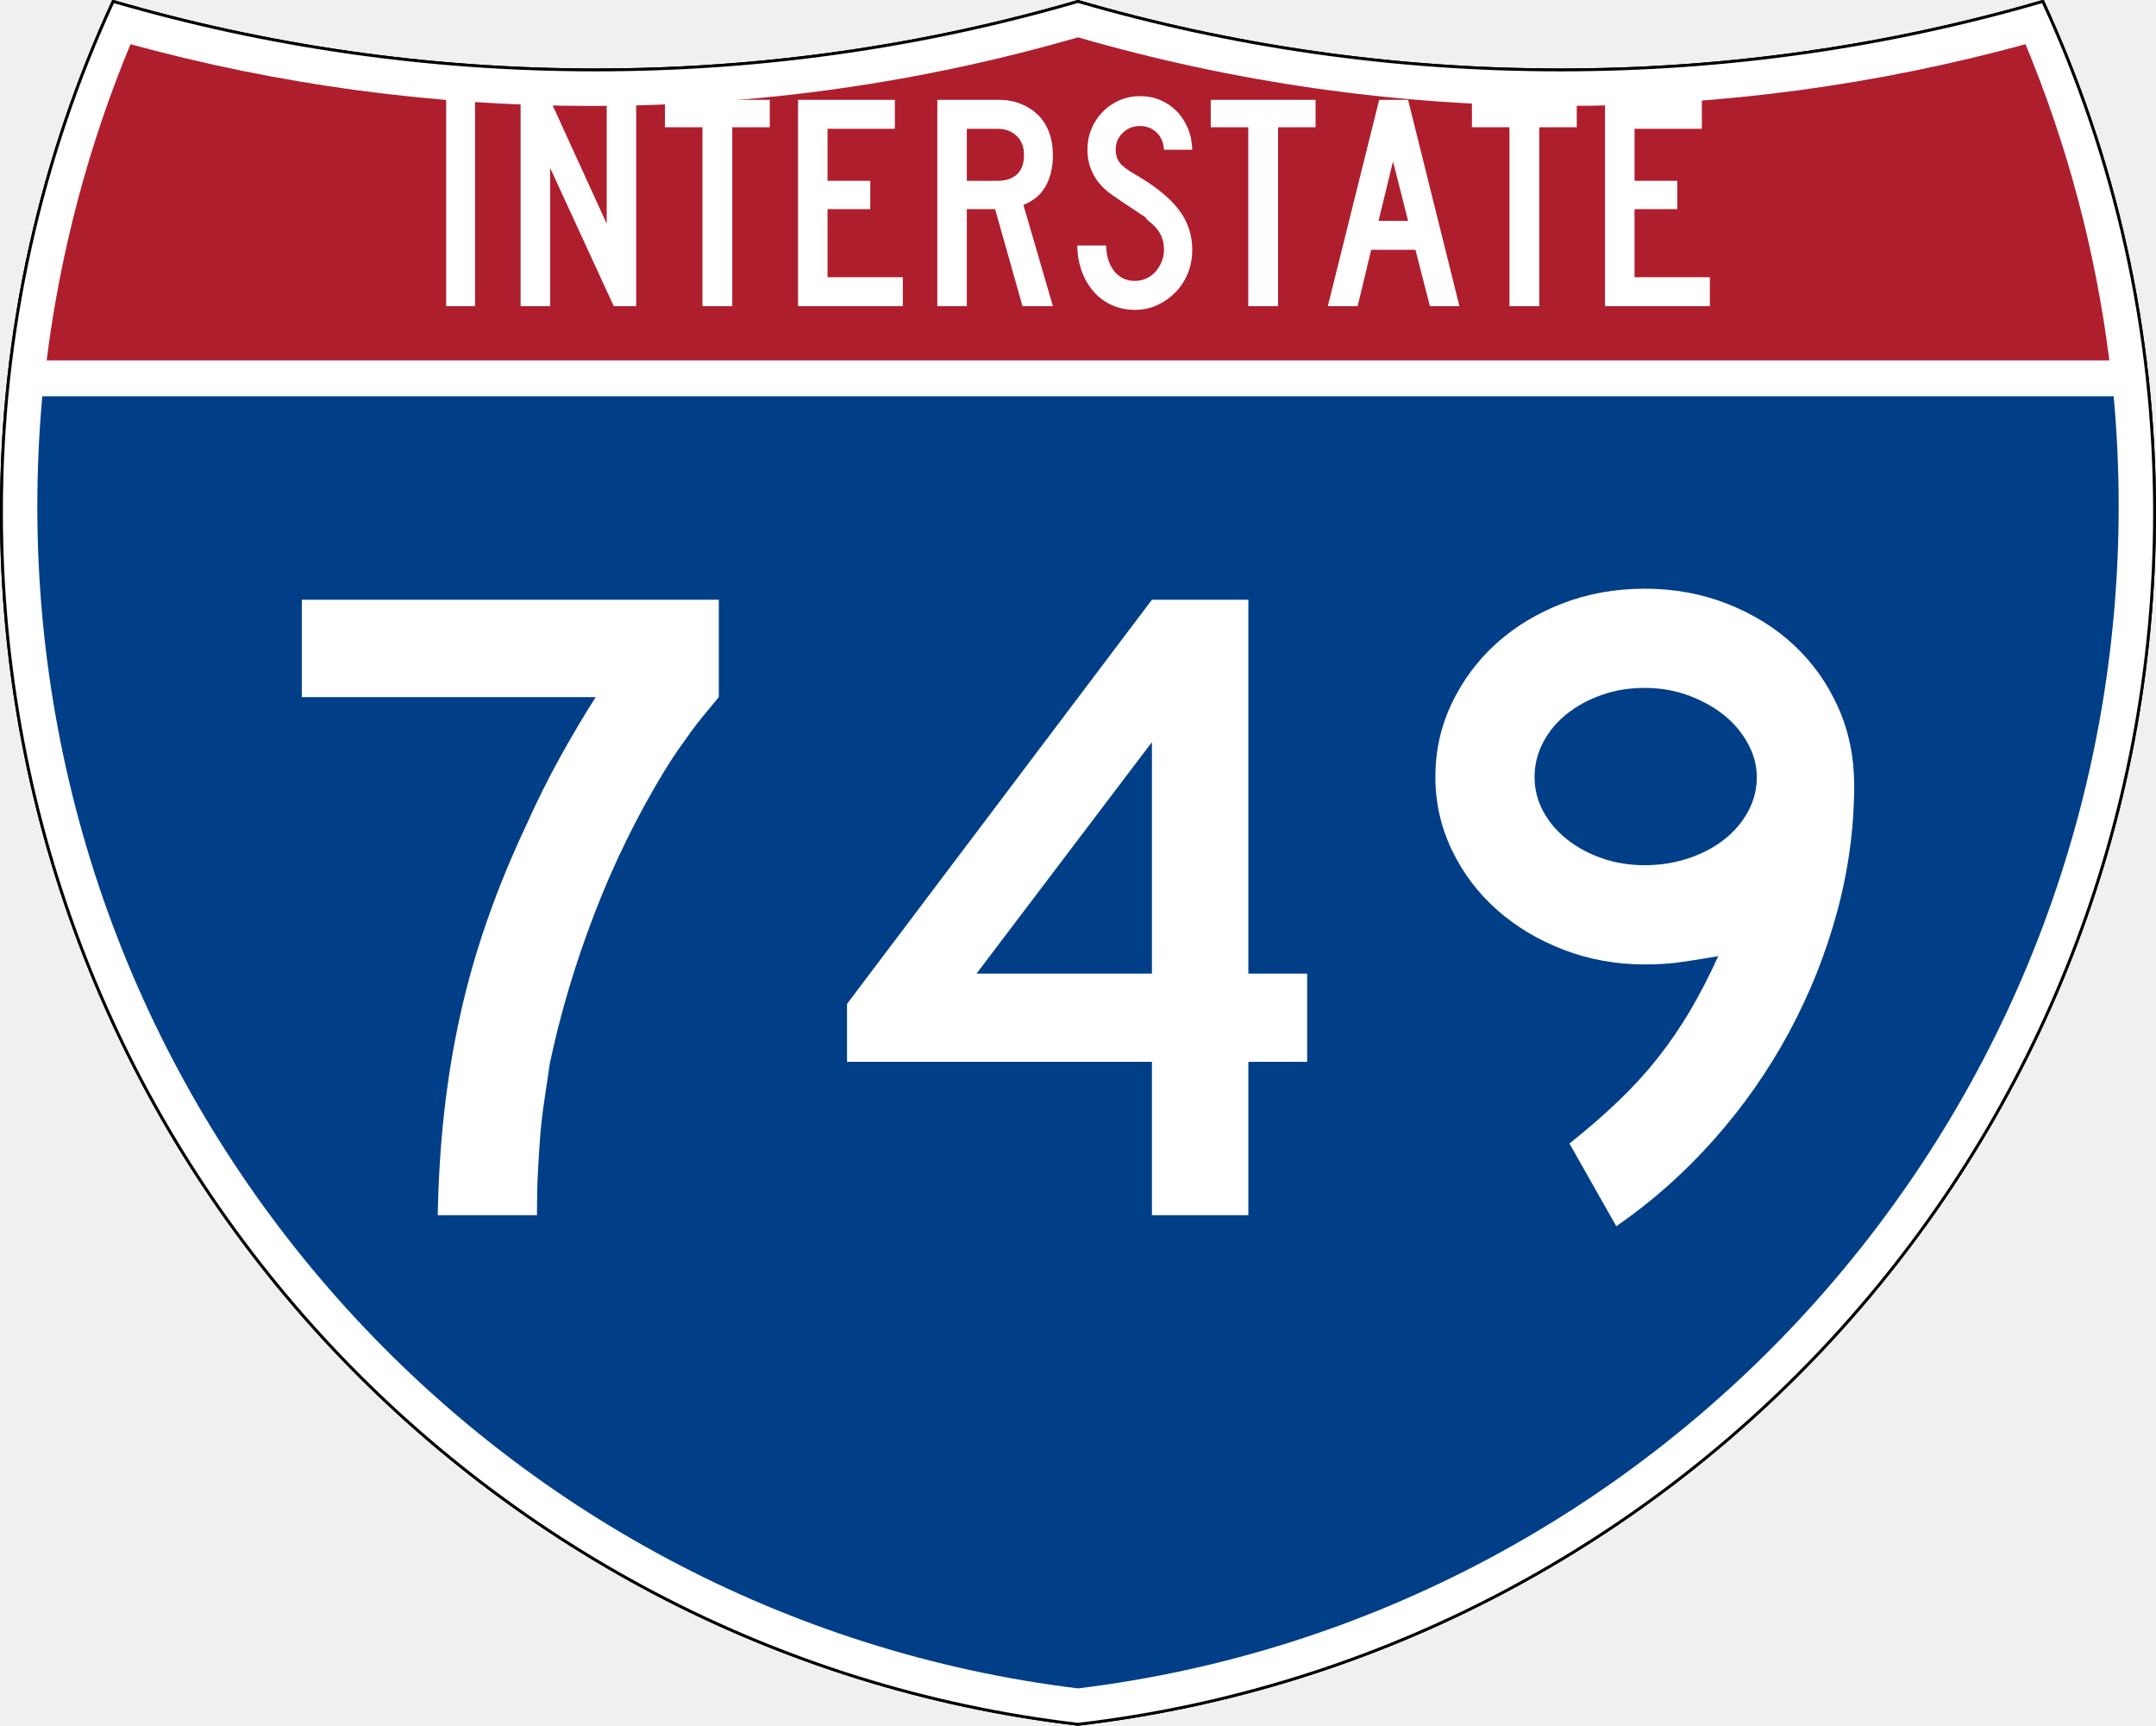
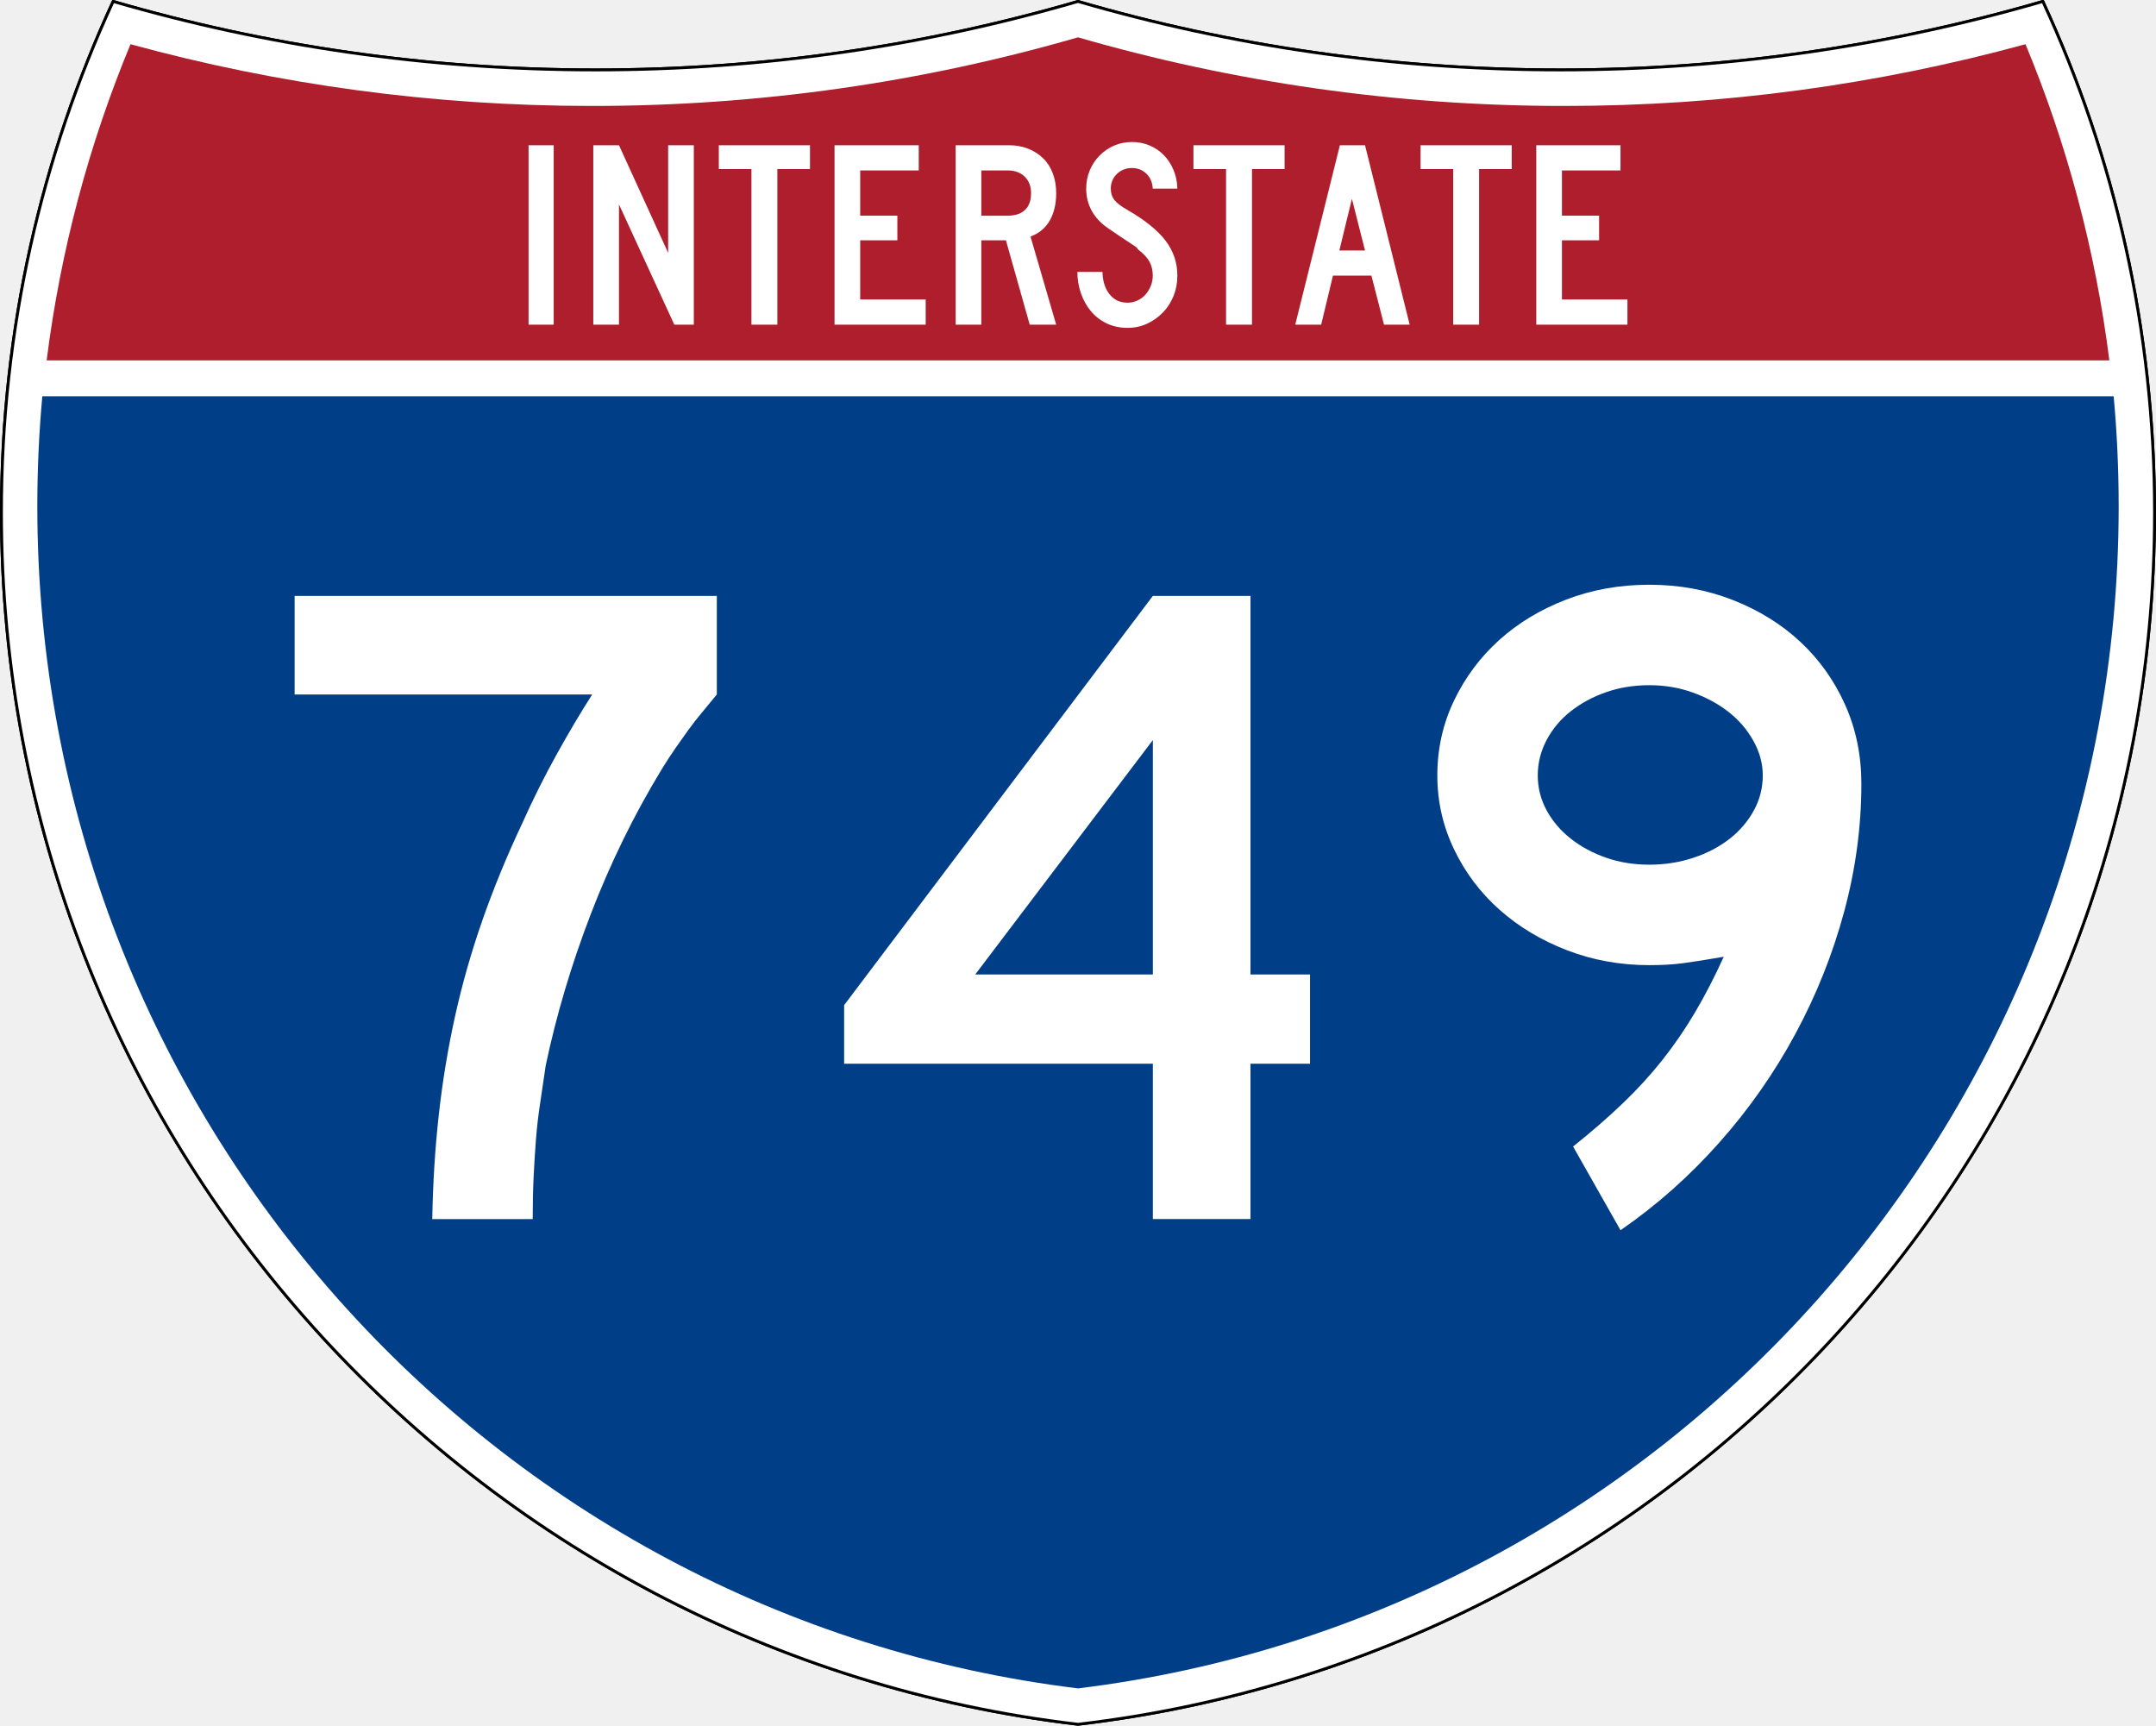
<svg xmlns="http://www.w3.org/2000/svg" width="751" height="601" viewBox="0 0 750 599.999" id="Layer_1" xml:space="preserve">
  <g transform="matrix(0.998668,0,0,0.99867,0.499334,0.398971)" id="g5" style="fill:#ffffff;fill-opacity:1;stroke:#000000;stroke-width:1;stroke-miterlimit:4;stroke-opacity:1;stroke-dasharray:none">
    <path d="M 38.915,0 C 92.236,15.525 148.625,23.85 206.958,23.85 265.291,23.85 321.679,15.525 375,4.883e-4 428.32,15.525 484.709,23.85 543.042,23.85 601.375,23.85 657.764,15.525 711.084,0 736.064,54.121 750,114.388 750,177.909 750,395.718 586.16,575.254 375,599.999 163.839,575.254 0,395.718 0,177.909 0,114.388 13.935,54.121 38.915,0 z" id="path7" style="fill:#ffffff;fill-opacity:1;stroke:#000000;stroke-width:1;stroke-miterlimit:4;stroke-opacity:1;stroke-dasharray:none" />
    <path d="M 38.915,0 C 92.236,15.525 148.625,23.85 206.958,23.85 265.291,23.85 321.679,15.525 375,4.883e-4 428.32,15.525 484.709,23.85 543.042,23.85 601.375,23.85 657.764,15.525 711.084,0 736.064,54.121 750,114.388 750,177.909 750,395.718 586.16,575.254 375,599.999 163.839,575.254 0,395.718 0,177.909 0,114.388 13.935,54.121 38.915,0 z" id="path9" style="fill:#ffffff;fill-opacity:1;stroke:#000000;stroke-width:1;stroke-linecap:round;stroke-linejoin:round;stroke-miterlimit:4;stroke-opacity:1;stroke-dasharray:none" />
  </g>
  <g transform="matrix(1.0056,0,0,1.01014,-2.10137,-3.70189)" id="g11" style="fill:#003f87;fill-opacity:1">
    <path d="m 15,177.909 c 0,-12.782 0.585,-25.427 1.729,-37.91 l 716.542,0 C 734.415,152.482 735,165.127 735,177.909 735,387.423 577.855,560.229 375,584.891 172.145,560.229 15,387.423 15,177.909 z" id="path13" style="fill:#003f87;fill-opacity:1" />
  </g>
  <g transform="matrix(1.00604,0,0,1.02708,-2.2645,-3.1523)" id="g15" style="fill:#af1e2d;fill-opacity:1">
    <path d="m 47.378,17.943 c 50.892,13.635 104.388,20.906 159.582,20.906 58.261,0 114.629,-8.101 168.04,-23.238 53.411,15.137 109.779,23.238 168.04,23.238 55.194,0 108.69,-7.271 159.581,-20.906 14.262,33.625 24.164,69.546 28.996,107.056 l -713.235,0 C 23.215,87.489 33.116,51.567 47.378,17.943 z" id="path17" style="fill:#af1e2d;fill-opacity:1" />
  </g>
-   <path fill="#fff" d="M108.869 112.812V50.416h8.741v62.395h-8.741zm50.701 0-19.25-41.814v41.814h-8.928V50.416h8.928l17.11 37.437V50.416h8.928v62.395h-6.789zm35.847-54.105v54.105h-9.019V58.706h-11.346v-8.29h31.712v8.29h-11.346zm19.889 54.105V50.416h29.294v8.756H224.234v15.736h12.927v8.569H224.234v20.582h22.784v8.753h-31.712zm67.899 0-8.278-29.335h-8.554v29.335h-8.928V50.416h18.6c2.418 0 4.634.404 6.649 1.211 2.015.807 3.751 1.925 5.208 3.354 1.457 1.429 2.573 3.183 3.347 5.262.775 2.079 1.162 4.361 1.162 6.845-0 3.725-.744 6.891-2.232 9.499-1.488 2.608-3.72 4.47-6.696 5.586l8.928 30.639h-9.207zm.465-45.724c-0-2.421-.744-4.346-2.232-5.773-1.488-1.428-3.441-2.141-5.859-2.141h-9.207v15.736h9.207c2.603 0 4.603-.667 5.998-2.002 1.395-1.335 2.093-3.274 2.093-5.819zm50.894 28.681c-0 2.546-.449 4.921-1.348 7.125-.899 2.203-2.138 4.112-3.719 5.727-1.581 1.614-3.41 2.903-5.487 3.865-2.077.962-4.325 1.444-6.743 1.444-2.728 0-5.177-.528-7.346-1.583-2.169-1.055-3.998-2.483-5.486-4.283-1.488-1.8-2.635-3.88-3.441-6.24-.806-2.36-1.209-4.812-1.209-7.356h8.741c-0 1.304.17 2.591.511 3.864.341 1.272.867 2.421 1.581 3.446.713 1.025 1.612 1.848 2.698 2.468 1.085.621 2.402.931 3.952.931 1.179 0 2.311-.248 3.396-.745 1.085-.496 2.015-1.179 2.79-2.049.775-.87 1.394-1.879 1.859-3.027.464-1.148.697-2.344.697-3.587-0-1.8-.372-3.398-1.115-4.794-.744-1.396-2.045-2.809-3.905-4.237-.31-.311-.434-.482-.372-.513.062-.031-.123-.202-.558-.512-.434-.31-1.349-.915-2.744-1.816-1.395-.901-3.674-2.437-6.835-4.608-2.541-1.739-4.447-3.773-5.719-6.102-1.271-2.328-1.907-4.889-1.907-7.682 0-2.236.403-4.331 1.209-6.286.806-1.955 1.937-3.678 3.394-5.168 1.457-1.49 3.146-2.654 5.069-3.493 1.922-.838 3.999-1.258 6.229-1.258 2.233 0 4.294.404 6.185 1.211 1.891.807 3.534 1.925 4.928 3.354 1.394 1.429 2.51 3.136 3.347 5.123.837 1.987 1.287 4.159 1.349 6.518h-8.557c-.123-2.173-.867-3.911-2.231-5.215-1.364-1.303-3.039-1.955-5.023-1.955-2.045 0-3.781.683-5.206 2.049-1.426 1.366-2.138 3.073-2.138 5.121-0 1.552.403 2.855 1.209 3.911.806 1.055 2.356 2.235 4.649 3.538 6.015 3.477 10.401 7.015 13.16 10.616 2.759 3.601 4.138 7.667 4.138 12.199zm25.956-37.062v54.105h-9.019V58.706h-11.346v-8.29H371.867v8.29h-11.346zm45.928 54.105-4.371-17.043h-13.393l-4.09 17.043h-9.022l15.53-62.395h8.744l15.53 62.395h-8.928zM395.289 69.042l-4.371 17.973h8.928l-4.558-17.973zm44.242-10.336v54.105h-9.019V58.706h-11.346v-8.29h31.712v8.29h-11.346zm19.889 54.105V50.416h29.294v8.756h-20.366v15.736h12.927v8.569h-12.927v20.582h22.784v8.753h-31.712z" transform="translate(375.000,70.500) scale(1.15) translate(-300.000,-81.614)" />
-   <g transform="translate(375.000,315.000) scale(0.8577) translate(-375.000,-315.000)">
-     <path fill="#fff" d="M 384.56,230.299 C 382.324,233.027 380.274,235.509 378.41,237.745 C 376.545,239.981 374.806,242.216 373.192,244.452 C 371.578,246.688 369.903,249.047 368.167,251.529 C 366.432,254.011 364.567,256.866 362.574,260.094 C 351.403,278.473 341.908,297.844 334.087,318.207 C 326.265,338.571 320.24,358.81 316.012,378.924 C 315.269,384.138 314.526,389.166 313.784,394.009 C 313.041,398.852 312.482,403.695 312.107,408.537 C 311.731,413.38 311.421,418.348 311.175,423.441 C 310.928,428.534 310.805,434.184 310.805,440.391 L 270.574,440.391 C 270.824,425.984 271.694,412.077 273.183,398.67 C 274.672,385.263 276.844,372.103 279.697,359.189 C 282.55,346.275 286.213,333.424 290.684,320.635 C 295.155,307.846 300.494,294.869 306.701,281.705 C 310.922,272.27 315.517,263.08 320.485,254.138 C 325.453,245.195 330.172,237.249 334.644,230.299 L 215.44,230.299 L 215.44,190.806 L 384.56,190.806 L 384.56,230.299 L 384.56,230.299 z " transform="translate(-155.243,0)" />
+   <path fill="#fff" d="M108.869 112.812V50.416h8.741v62.395h-8.741zm50.701 0-19.25-41.814v41.814h-8.928V50.416h8.928l17.11 37.437V50.416h8.928v62.395h-6.789zm35.847-54.105v54.105h-9.019V58.706h-11.346v-8.29h31.712v8.29h-11.346zm19.889 54.105V50.416h29.294v8.756H224.234v15.736h12.927v8.569H224.234v20.582h22.784v8.753h-31.712zm67.899 0-8.278-29.335h-8.554v29.335h-8.928V50.416h18.6c2.418 0 4.634.404 6.649 1.211 2.015.807 3.751 1.925 5.208 3.354 1.457 1.429 2.573 3.183 3.347 5.262.775 2.079 1.162 4.361 1.162 6.845-0 3.725-.744 6.891-2.232 9.499-1.488 2.608-3.72 4.47-6.696 5.586l8.928 30.639h-9.207zm.465-45.724c-0-2.421-.744-4.346-2.232-5.773-1.488-1.428-3.441-2.141-5.859-2.141h-9.207v15.736h9.207c2.603 0 4.603-.667 5.998-2.002 1.395-1.335 2.093-3.274 2.093-5.819zm50.894 28.681c-0 2.546-.449 4.921-1.348 7.125-.899 2.203-2.138 4.112-3.719 5.727-1.581 1.614-3.41 2.903-5.487 3.865-2.077.962-4.325 1.444-6.743 1.444-2.728 0-5.177-.528-7.346-1.583-2.169-1.055-3.998-2.483-5.486-4.283-1.488-1.8-2.635-3.88-3.441-6.24-.806-2.36-1.209-4.812-1.209-7.356h8.741c-0 1.304.17 2.591.511 3.864.341 1.272.867 2.421 1.581 3.446.713 1.025 1.612 1.848 2.698 2.468 1.085.621 2.402.931 3.952.931 1.179 0 2.311-.248 3.396-.745 1.085-.496 2.015-1.179 2.79-2.049.775-.87 1.394-1.879 1.859-3.027.464-1.148.697-2.344.697-3.587-0-1.8-.372-3.398-1.115-4.794-.744-1.396-2.045-2.809-3.905-4.237-.31-.311-.434-.482-.372-.513.062-.031-.123-.202-.558-.512-.434-.31-1.349-.915-2.744-1.816-1.395-.901-3.674-2.437-6.835-4.608-2.541-1.739-4.447-3.773-5.719-6.102-1.271-2.328-1.907-4.889-1.907-7.682 0-2.236.403-4.331 1.209-6.286.806-1.955 1.937-3.678 3.394-5.168 1.457-1.49 3.146-2.654 5.069-3.493 1.922-.838 3.999-1.258 6.229-1.258 2.233 0 4.294.404 6.185 1.211 1.891.807 3.534 1.925 4.928 3.354 1.394 1.429 2.51 3.136 3.347 5.123.837 1.987 1.287 4.159 1.349 6.518h-8.557c-.123-2.173-.867-3.911-2.231-5.215-1.364-1.303-3.039-1.955-5.023-1.955-2.045 0-3.781.683-5.206 2.049-1.426 1.366-2.138 3.073-2.138 5.121-0 1.552.403 2.855 1.209 3.911.806 1.055 2.356 2.235 4.649 3.538 6.015 3.477 10.401 7.015 13.16 10.616 2.759 3.601 4.138 7.667 4.138 12.199zm25.956-37.062v54.105h-9.019V58.706h-11.346v-8.29H371.867v8.29h-11.346zm45.928 54.105-4.371-17.043h-13.393l-4.09 17.043h-9.022l15.53-62.395h8.744l15.53 62.395h-8.928zM395.289 69.042l-4.371 17.973h8.928l-4.558-17.973zm44.242-10.336v54.105h-9.019V58.706h-11.346v-8.29h31.712v8.29h-11.346zm19.889 54.105V50.416h29.294v8.756h-20.366v15.736h12.927v8.569h-12.927v20.582h22.784v8.753h-31.712z" transform="translate(75.000,0)" />
+   <g transform="translate(375.000,315.000) scale(0.8684) translate(-375.000,-315.000)">
+     <path fill="#fff" d="M 384.56,230.299 C 382.324,233.027 380.274,235.509 378.41,237.745 C 376.545,239.981 374.806,242.216 373.192,244.452 C 371.578,246.688 369.903,249.047 368.167,251.529 C 366.432,254.011 364.567,256.866 362.574,260.094 C 351.403,278.473 341.908,297.844 334.087,318.207 C 326.265,338.571 320.24,358.81 316.012,378.924 C 315.269,384.138 314.526,389.166 313.784,394.009 C 313.041,398.852 312.482,403.695 312.107,408.537 C 311.731,413.38 311.421,418.348 311.175,423.441 C 310.928,428.534 310.805,434.184 310.805,440.391 L 270.574,440.391 C 270.824,425.984 271.694,412.077 273.183,398.67 C 274.672,385.263 276.844,372.103 279.697,359.189 C 282.55,346.275 286.213,333.424 290.684,320.635 C 295.155,307.846 300.494,294.869 306.701,281.705 C 310.922,272.27 315.517,263.08 320.485,254.138 C 325.453,245.195 330.172,237.249 334.644,230.299 L 215.44,230.299 L 215.44,190.806 L 384.56,190.806 L 384.56,230.299 L 384.56,230.299 z " transform="translate(-154.243,0)" />
    <path fill="#fff" d="M 369.465,378.183 L 369.465,440.389 L 330.359,440.389 L 330.359,378.183 L 206.687,378.183 L 206.687,354.709 L 330.359,190.806 L 369.465,190.806 L 369.465,342.42 L 393.315,342.42 L 393.315,378.183 L 369.465,378.183 z M 330.359,248.543 L 259.207,342.42 L 330.359,342.42 L 330.359,248.543 z " transform="translate(74.629,0)" />
-     <path fill="#fff" d="M 384.93,266.063 C 384.929,283.198 382.631,300.271 378.035,317.281 C 373.438,334.291 366.919,350.62 358.476,366.266 C 350.034,381.912 339.854,396.438 327.937,409.845 C 316.019,423.251 302.857,434.923 288.45,444.858 L 269.455,411.334 C 276.904,405.377 283.547,399.604 289.382,394.015 C 295.218,388.426 300.494,382.651 305.212,376.69 C 309.93,370.729 314.276,364.398 318.251,357.694 C 322.226,350.991 326.074,343.539 329.795,335.339 C 322.595,336.582 317.071,337.452 313.221,337.948 C 309.371,338.444 304.964,338.693 300,338.693 C 288.329,338.693 277.34,336.707 267.033,332.736 C 256.726,328.765 247.723,323.365 240.023,316.536 C 232.323,309.708 226.239,301.637 221.772,292.323 C 217.304,283.009 215.071,273.137 215.071,262.709 C 215.071,252.031 217.304,242.035 221.772,232.72 C 226.239,223.406 232.261,215.335 239.835,208.506 C 247.41,201.678 256.351,196.277 266.658,192.301 C 276.965,188.327 288.079,186.339 300,186.339 C 311.921,186.339 323.096,188.389 333.524,192.489 C 343.952,196.589 352.953,202.177 360.528,209.251 C 368.103,216.326 374.064,224.706 378.41,234.391 C 382.756,244.077 384.929,254.634 384.93,266.063 L 384.93,266.063 z M 345.437,262.709 C 345.437,257.988 344.196,253.391 341.714,248.92 C 339.232,244.448 335.943,240.598 331.847,237.37 C 327.751,234.141 322.971,231.534 317.507,229.549 C 312.042,227.563 306.207,226.57 300,226.57 C 293.793,226.57 288.02,227.503 282.681,229.367 C 277.342,231.231 272.622,233.778 268.522,237.006 C 264.422,240.235 261.194,244.083 258.837,248.55 C 256.48,253.018 255.301,257.738 255.302,262.709 C 255.301,267.673 256.48,272.328 258.837,276.675 C 261.194,281.021 264.422,284.808 268.522,288.037 C 272.622,291.265 277.342,293.81 282.681,295.67 C 288.02,297.531 293.793,298.461 300,298.461 C 306.207,298.461 312.105,297.531 317.694,295.67 C 323.283,293.81 328.126,291.265 332.222,288.037 C 336.318,284.808 339.545,281.021 341.902,276.675 C 344.259,272.328 345.437,267.673 345.437,262.709 L 345.437,262.709 z " transform="translate(304.874,0)" />
+     <path fill="#fff" d="M 384.93,266.063 C 384.929,283.198 382.631,300.271 378.035,317.281 C 373.438,334.291 366.919,350.62 358.476,366.266 C 350.034,381.912 339.854,396.438 327.937,409.845 C 316.019,423.251 302.857,434.923 288.45,444.858 L 269.455,411.334 C 276.904,405.377 283.547,399.604 289.382,394.015 C 295.218,388.426 300.494,382.651 305.212,376.69 C 309.93,370.729 314.276,364.398 318.251,357.694 C 322.226,350.991 326.074,343.539 329.795,335.339 C 322.595,336.582 317.071,337.452 313.221,337.948 C 309.371,338.444 304.964,338.693 300,338.693 C 288.329,338.693 277.34,336.707 267.033,332.736 C 256.726,328.765 247.723,323.365 240.023,316.536 C 232.323,309.708 226.239,301.637 221.772,292.323 C 217.304,283.009 215.071,273.137 215.071,262.709 C 215.071,252.031 217.304,242.035 221.772,232.72 C 226.239,223.406 232.261,215.335 239.835,208.506 C 247.41,201.678 256.351,196.277 266.658,192.301 C 276.965,188.327 288.079,186.339 300,186.339 C 311.921,186.339 323.096,188.389 333.524,192.489 C 343.952,196.589 352.953,202.177 360.528,209.251 C 368.103,216.326 374.064,224.706 378.41,234.391 C 382.756,244.077 384.929,254.634 384.93,266.063 L 384.93,266.063 z M 345.437,262.709 C 345.437,257.988 344.196,253.391 341.714,248.92 C 339.232,244.448 335.943,240.598 331.847,237.37 C 327.751,234.141 322.971,231.534 317.507,229.549 C 312.042,227.563 306.207,226.57 300,226.57 C 293.793,226.57 288.02,227.503 282.681,229.367 C 277.342,231.231 272.622,233.778 268.522,237.006 C 264.422,240.235 261.194,244.083 258.837,248.55 C 256.48,253.018 255.301,257.738 255.302,262.709 C 255.301,267.673 256.48,272.328 258.837,276.675 C 261.194,281.021 264.422,284.808 268.522,288.037 C 272.622,291.265 277.342,293.81 282.681,295.67 C 288.02,297.531 293.793,298.461 300,298.461 C 306.207,298.461 312.105,297.531 317.694,295.67 C 323.283,293.81 328.126,291.265 332.222,288.037 C 336.318,284.808 339.545,281.021 341.902,276.675 C 344.259,272.328 345.437,267.673 345.437,262.709 L 345.437,262.709 z " transform="translate(303.874,0)" />
  </g>
</svg>
